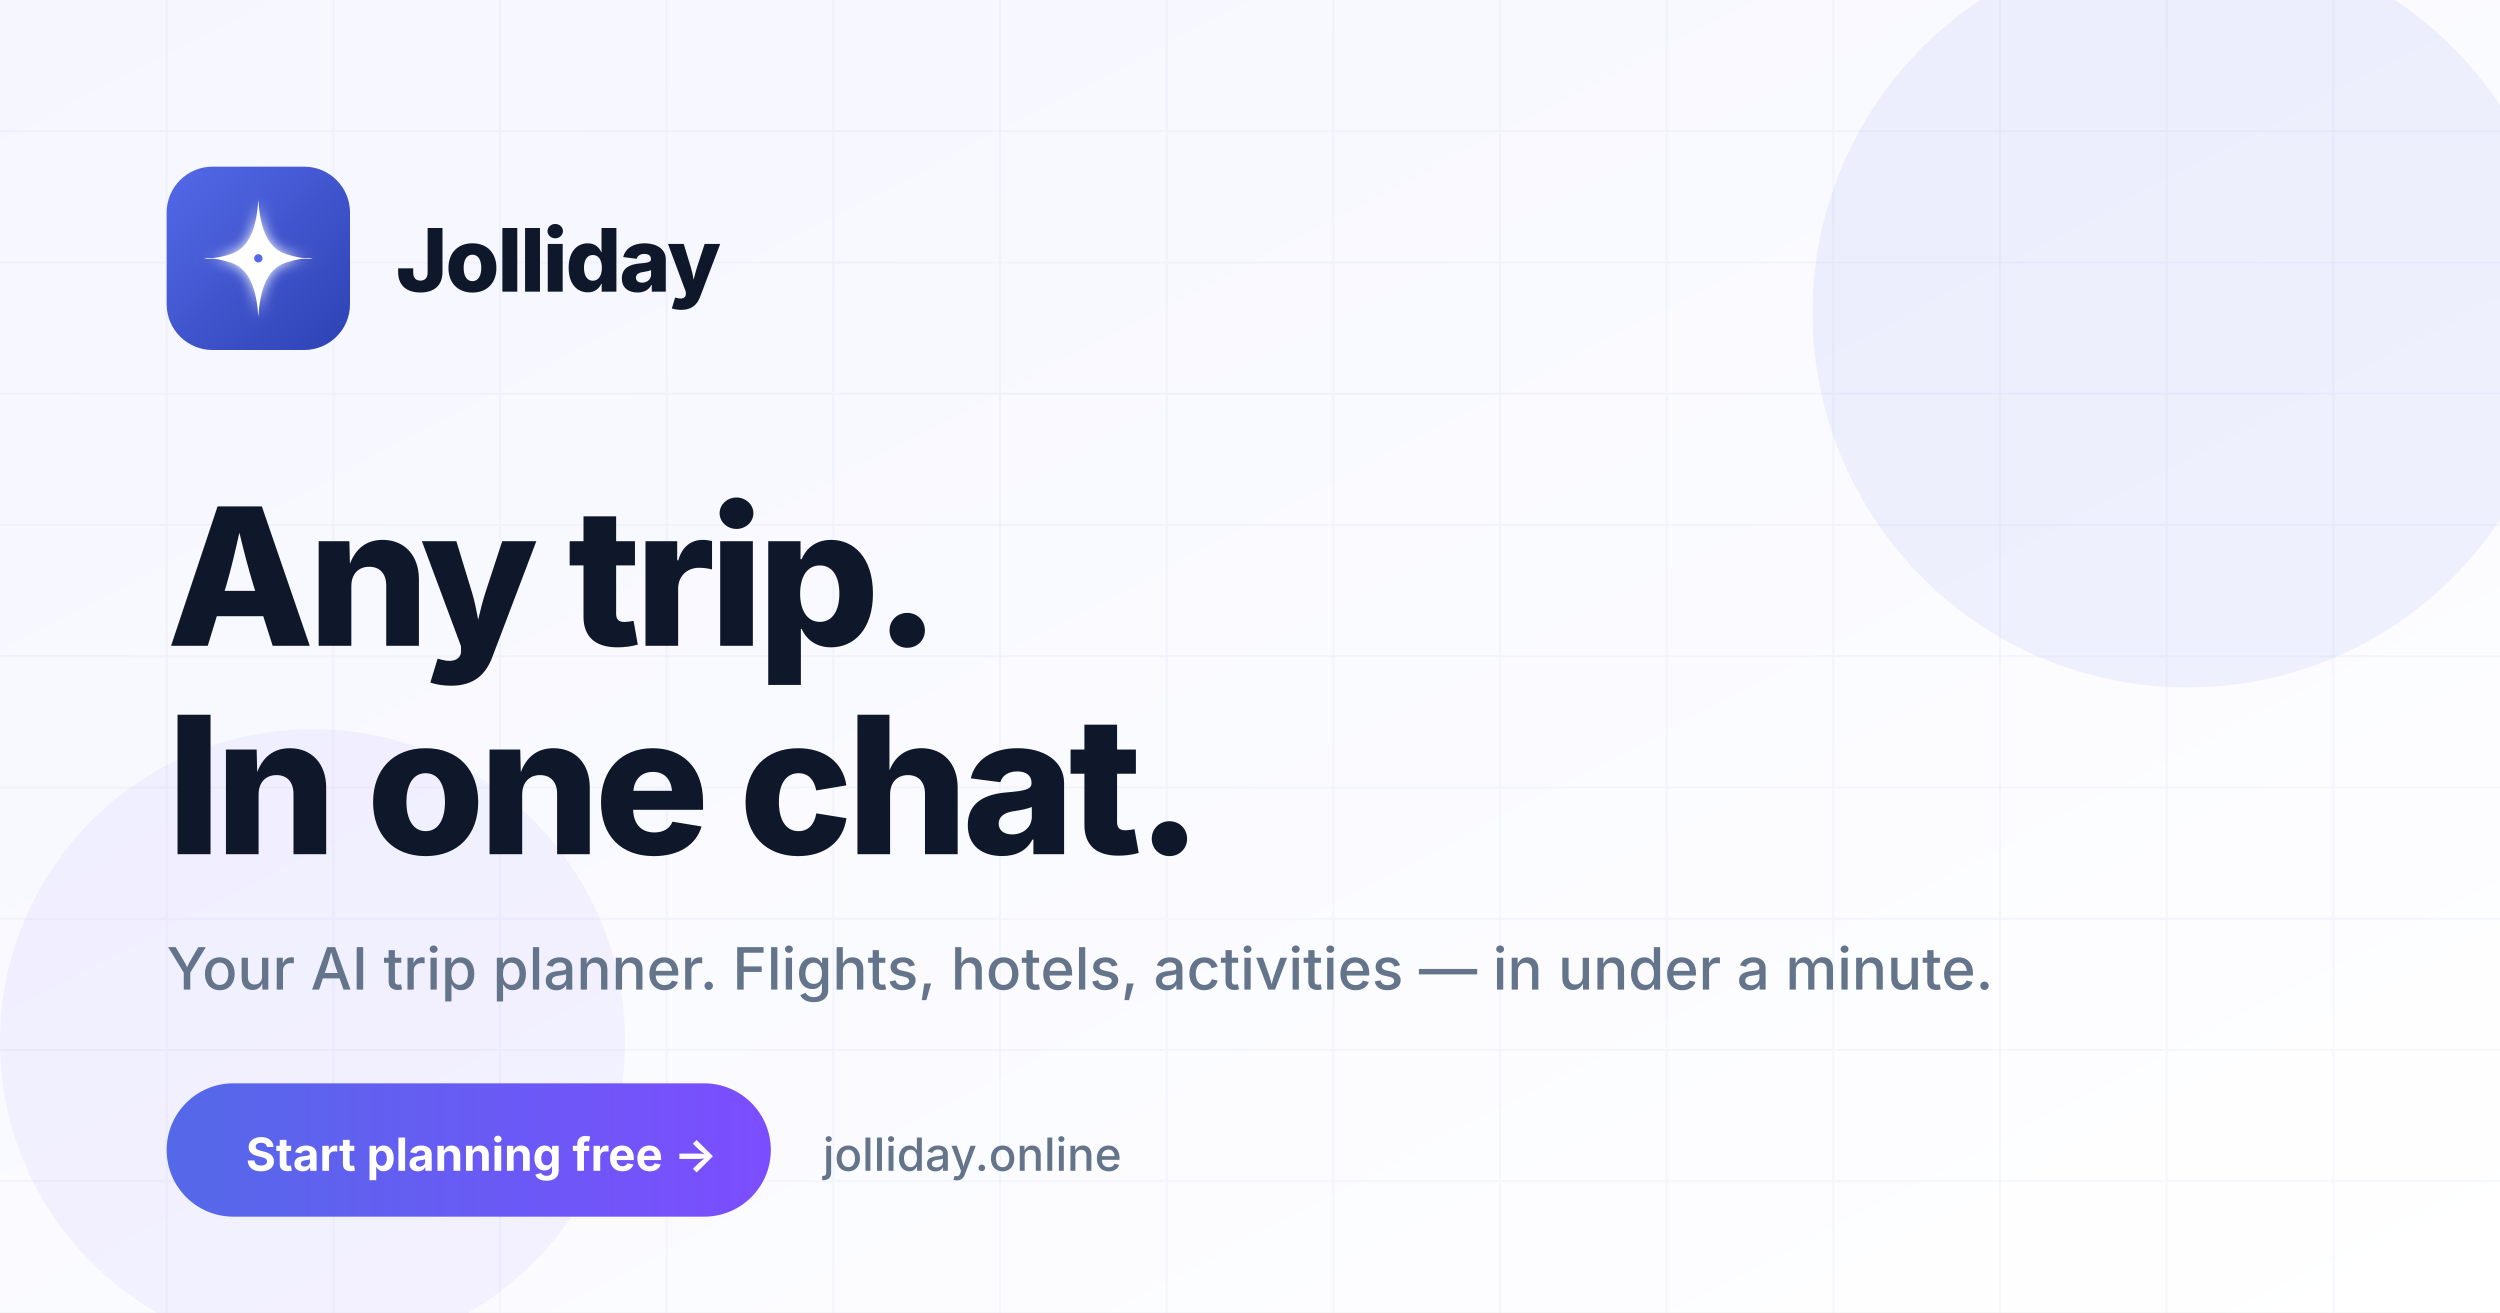
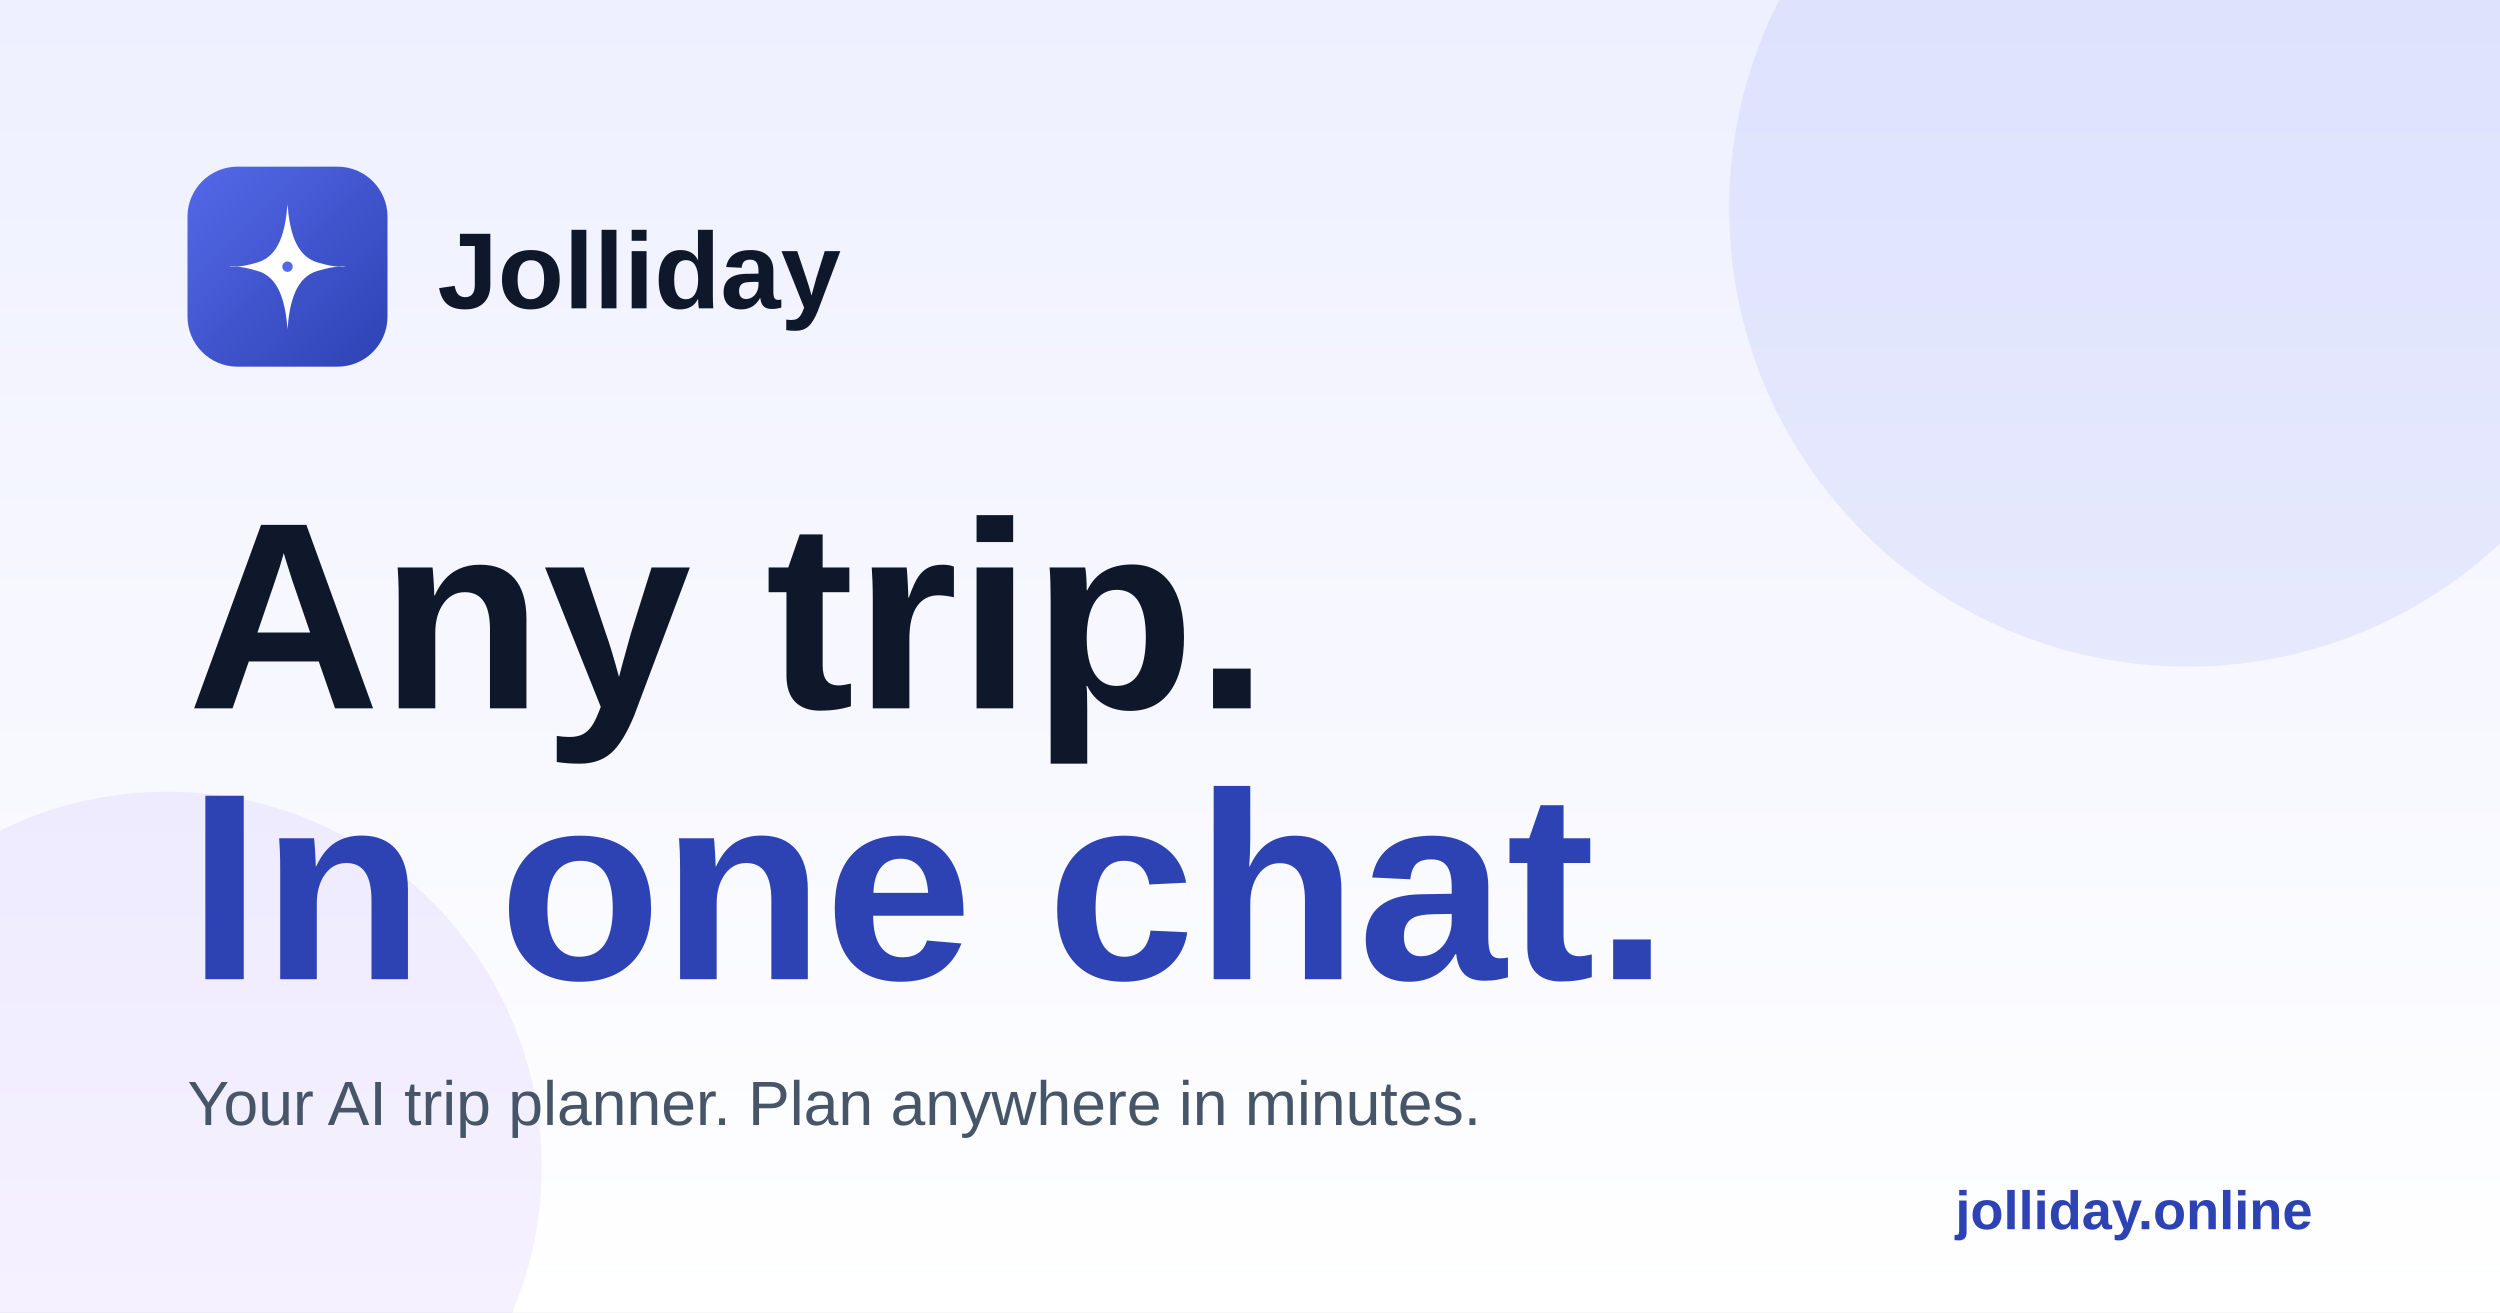
<svg xmlns="http://www.w3.org/2000/svg" width="1200" height="630" viewBox="0 0 1200 630">
  <defs>
-     <linearGradient id="bg" x1="0" y1="0" x2="1" y2="1">
-       <stop offset="0%" stop-color="#f5f6ff" />
+     <linearGradient id="bg" x1="0" y1="0" x2="0" y2="1">
+       <stop offset="0%" stop-color="#eef0ff" />
      <stop offset="100%" stop-color="#ffffff" />
    </linearGradient>
    <linearGradient id="mark" x1="0" y1="0" x2="1" y2="1">
      <stop offset="0%" stop-color="#5469e8" />
      <stop offset="100%" stop-color="#2d42b3" />
    </linearGradient>
-     <linearGradient id="accent" x1="0" y1="0" x2="1" y2="0">
-       <stop offset="0%" stop-color="#5469e8" />
-       <stop offset="100%" stop-color="#7c4dff" />
-     </linearGradient>
-     <filter id="glow">
-       <feGaussianBlur stdDeviation="3" result="blur" />
-       <feMerge>
-         <feMergeNode in="blur" />
-         <feMergeNode in="SourceGraphic" />
-       </feMerge>
-     </filter>
  </defs>
  <rect width="1200" height="630" fill="url(#bg)" />
-   <g opacity="0.04">
-     <path d="M 0 63 L 1200 63 M 0 126 L 1200 126 M 0 189 L 1200 189 M 0 252 L 1200 252 M 0 315 L 1200 315 M 0 378 L 1200 378 M 0 441 L 1200 441 M 0 504 L 1200 504 M 0 567 L 1200 567" stroke="#2d42b3" stroke-width="1" />
-     <path d="M 80 0 L 80 630 M 160 0 L 160 630 M 240 0 L 240 630 M 320 0 L 320 630 M 400 0 L 400 630 M 480 0 L 480 630 M 560 0 L 560 630 M 640 0 L 640 630 M 720 0 L 720 630 M 800 0 L 800 630 M 880 0 L 880 630 M 960 0 L 960 630 M 1040 0 L 1040 630 M 1120 0 L 1120 630" stroke="#2d42b3" stroke-width="1" />
+   <circle cx="1050" cy="100" r="220" fill="#5469e8" opacity="0.1" />
+   <circle cx="80" cy="560" r="180" fill="#7c4dff" opacity="0.08" />
+   <g transform="translate(90, 80)">
+     <rect width="96" height="96" rx="24" fill="url(#mark)" />
+     <path d="M48 18 C49 31 52 43 62.5 46 C73 49 73 47.5 76 48 C73 48.5 73 47 62.5 50 C52 53 49 65 48 78 C47 65 44 53 33.5 50 C23 47 23 48.5 20 48 C23 47.5 23 49 33.5 46 C44 43 47 31 48 18 Z" fill="#ffffff" />
+     <circle cx="48" cy="48" r="2.5" fill="#5469e8" />
  </g>
-   <circle cx="1050" cy="150" r="180" fill="#5469e8" opacity="0.08" />
-   <circle cx="150" cy="500" r="150" fill="#7c4dff" opacity="0.06" />
-   <g transform="translate(80, 80)">
-     <rect width="88" height="88" rx="22" fill="url(#mark)" />
-     <g filter="url(#glow)">
-       <path d="M44 16 C44.8 28 47.7 39 57.4 42 C67.1 45 67.1 43.3 70 44 C67.1 44.7 67.1 43 57.4 46 C47.7 49 44.8 60 44 72 C43.2 60 40.3 49 30.6 46 C20.9 43 20.9 44.7 18 44 C20.9 43.3 20.9 45 30.6 42 C40.3 39 43.2 28 44 16 Z" fill="white" />
-     </g>
-     <circle cx="44" cy="44" r="2" fill="#5469e8" />
-   </g>
-   <text x="190" y="140" font-family="'Plus Jakarta Sans', 'Inter', -apple-system, sans-serif" font-size="42" font-weight="800" fill="#0f172a" letter-spacing="-1">Jolliday</text>
-   <text x="80" y="310" font-family="'Plus Jakarta Sans', 'Inter', -apple-system, sans-serif" font-size="92" font-weight="800" fill="#0f172a" letter-spacing="-3">Any trip.</text>
-   <text x="80" y="410" font-family="'Plus Jakarta Sans', 'Inter', -apple-system, sans-serif" font-size="92" font-weight="800" fill="#0f172a" letter-spacing="-3">In one chat.</text>
-   <text x="80" y="475" font-family="'Inter', -apple-system, sans-serif" font-size="28" font-weight="500" fill="#64748b">Your AI trip planner. Flights, hotels, activities — in under a minute.</text>
-   <g transform="translate(80, 520)">
-     <rect width="290" height="64" rx="32" fill="url(#accent)" />
-     <text x="38" y="42" font-family="'Inter', sans-serif" font-size="22" font-weight="700" fill="white">Start planning free →</text>
-   </g>
-   <text x="395" y="562" font-family="'Inter', sans-serif" font-size="22" font-weight="500" fill="#64748b">jolliday.online</text>
+   <text x="210" y="148" font-family="Arial, Helvetica, sans-serif" font-size="52" font-weight="900" fill="#0f172a">Jolliday</text>
+   <text x="90" y="340" font-family="Arial, Helvetica, sans-serif" font-size="128" font-weight="900" fill="#0f172a">Any trip.</text>
+   <text x="90" y="470" font-family="Arial, Helvetica, sans-serif" font-size="128" font-weight="900" fill="#2d42b3">In one chat.</text>
+   <text x="90" y="540" font-family="Arial, Helvetica, sans-serif" font-size="30" font-weight="500" fill="#475569">Your AI trip planner. Plan anywhere in minutes.</text>
+   <text x="1110" y="590" text-anchor="end" font-family="Arial, Helvetica, sans-serif" font-size="26" font-weight="700" fill="#2d42b3">jolliday.online</text>
</svg>
